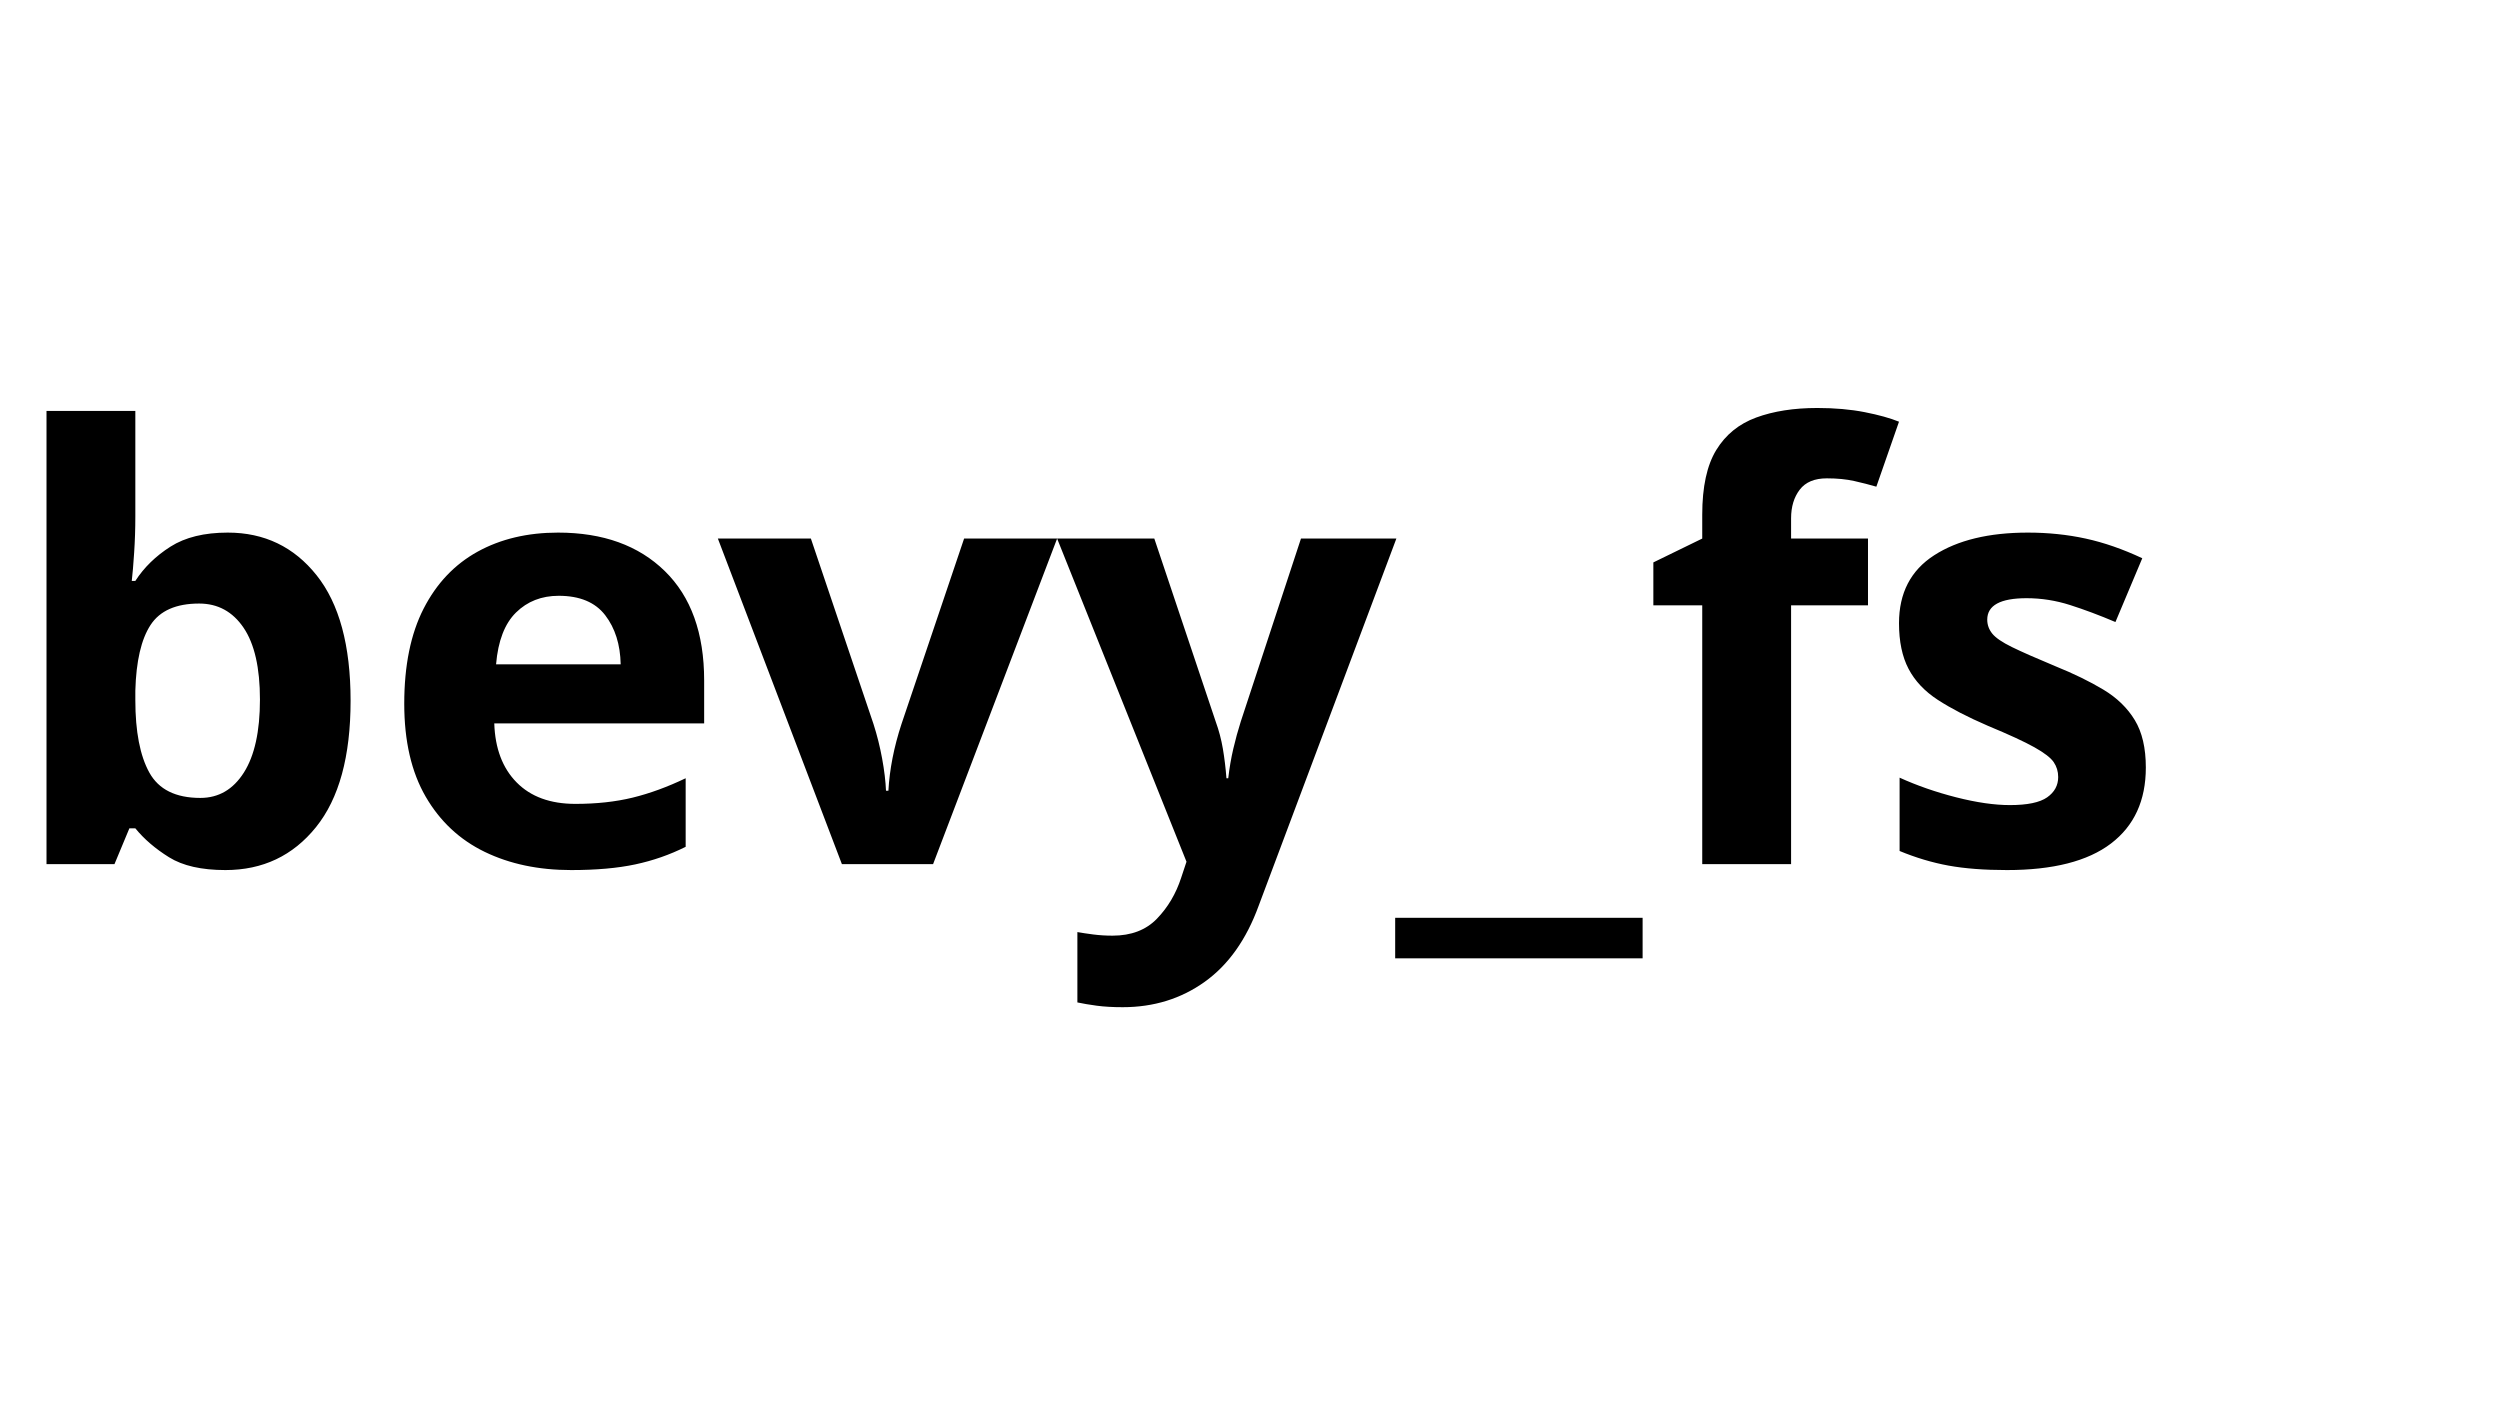
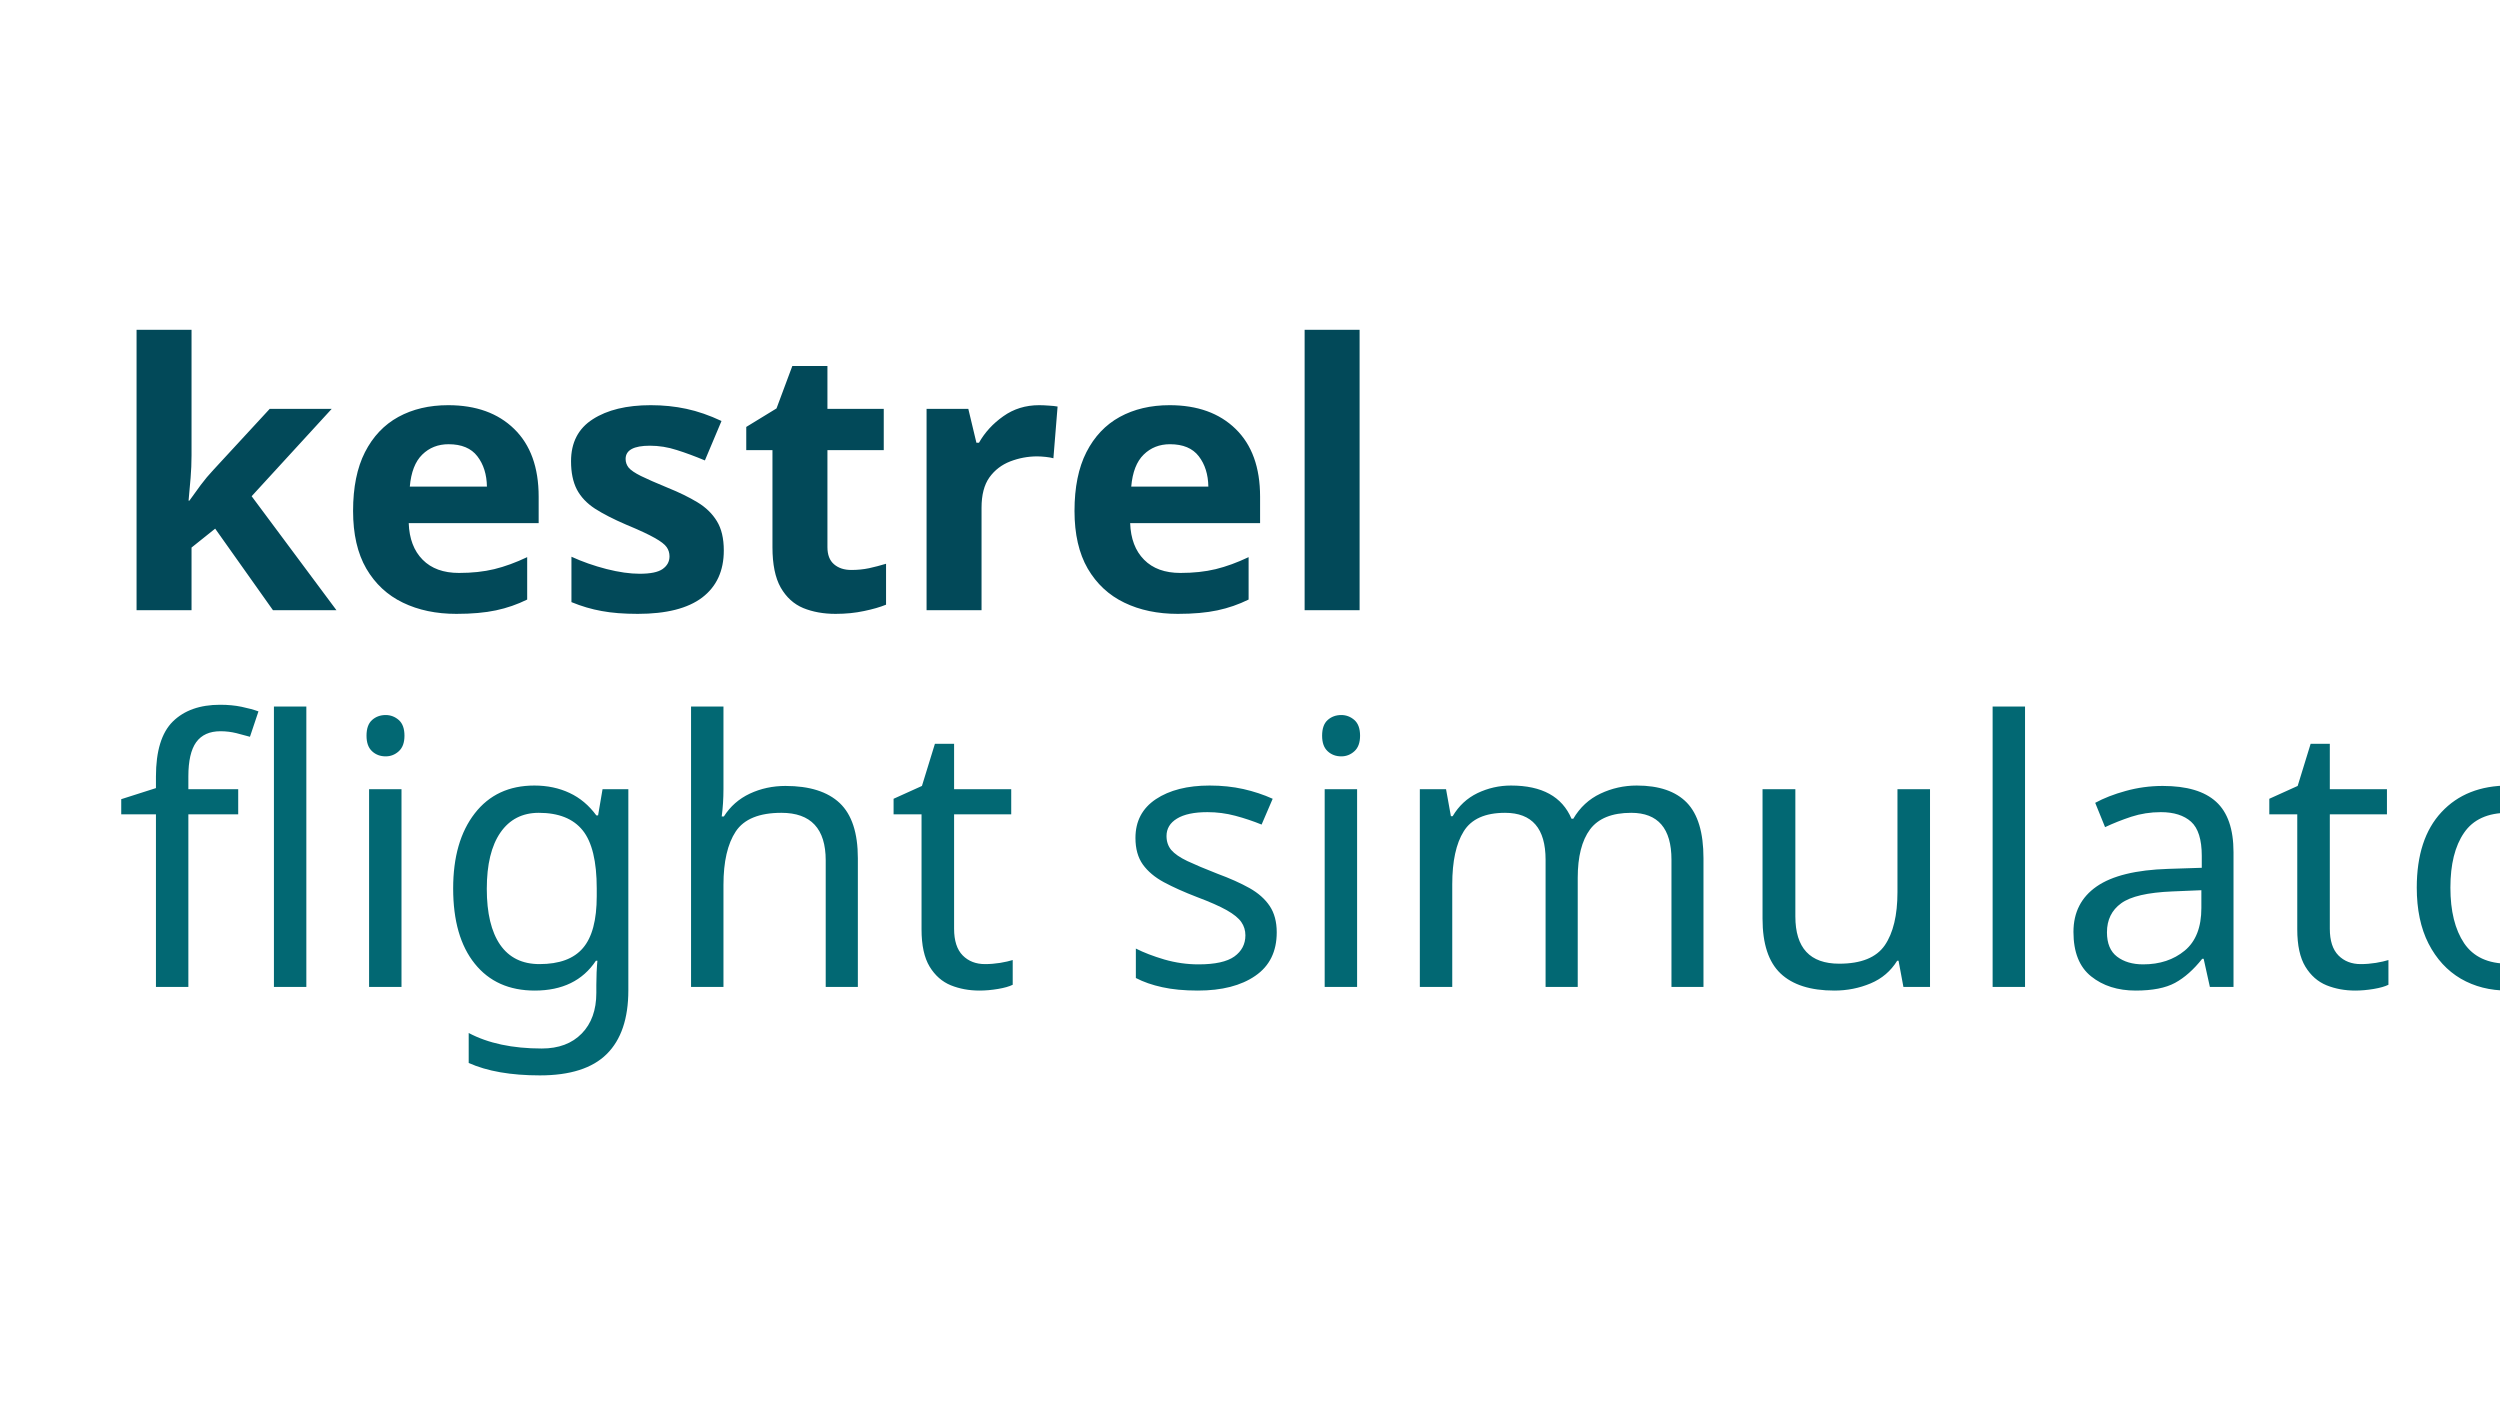
<svg xmlns="http://www.w3.org/2000/svg" width="1920" height="1080" viewBox="0 0 1920 1080" version="1.1" id="svg1">
  <defs id="defs1" />
  <g id="layer1">
-     <text xml:space="preserve" style="font-size:457.906px;text-align:start;writing-mode:lr-tb;direction:ltr;text-anchor:start;opacity:1;fill:#000000;fill-opacity:0.193;stroke-width:2.385" x="0" y="663.634" id="text1">
-       <tspan id="tspan1" x="0" y="663.634" style="font-style:normal;font-variant:normal;font-weight:bold;font-stretch:normal;font-size:457.906px;font-family:'IBM Plex Mono';-inkscape-font-specification:'IBM Plex Mono Bold';fill:#000000;fill-opacity:1;stroke-width:2.385">bevy_fs</tspan>
-     </text>
+     <g id="g8" transform="matrix(6.638813,0,0,6.638813,-127.1142,-2393.924)">
+       <text xml:space="preserve" style="font-weight:bold;font-size:42.667px;font-family:'Inter 18pt';-inkscape-font-specification:'Inter 18pt Bold';text-align:start;writing-mode:lr-tb;direction:ltr;text-anchor:start;fill:#024959;fill-opacity:1;stroke-width:3" x="31.616" y="431.185" id="text4">
+         <tspan id="tspan4" x="31.616" y="431.185" style="font-style:normal;font-variant:normal;font-weight:bold;font-stretch:normal;font-size:42.667px;font-family:'Adwaita Sans';-inkscape-font-specification:'Adwaita Sans Bold';fill:#024959;fill-opacity:1">kestrel</tspan>
+       </text>
+       <text xml:space="preserve" style="font-style:normal;font-variant:normal;font-weight:bold;font-stretch:normal;font-size:42.667px;font-family:'Adwaita Sans';-inkscape-font-specification:'Adwaita Sans Bold';text-align:start;writing-mode:lr-tb;direction:ltr;text-anchor:start;fill:#026873;fill-opacity:1;stroke-width:3" x="32.532" y="474.768" id="text6">
+         <tspan id="tspan6" x="32.532" y="474.768" style="font-style:normal;font-variant:normal;font-weight:300;font-stretch:normal;font-size:42.667px;font-family:'Adwaita Sans';-inkscape-font-specification:'Adwaita Sans Light';fill:#026873;fill-opacity:1">flight simulator</tspan>
+       </text>
+     </g>
  </g>
</svg>
